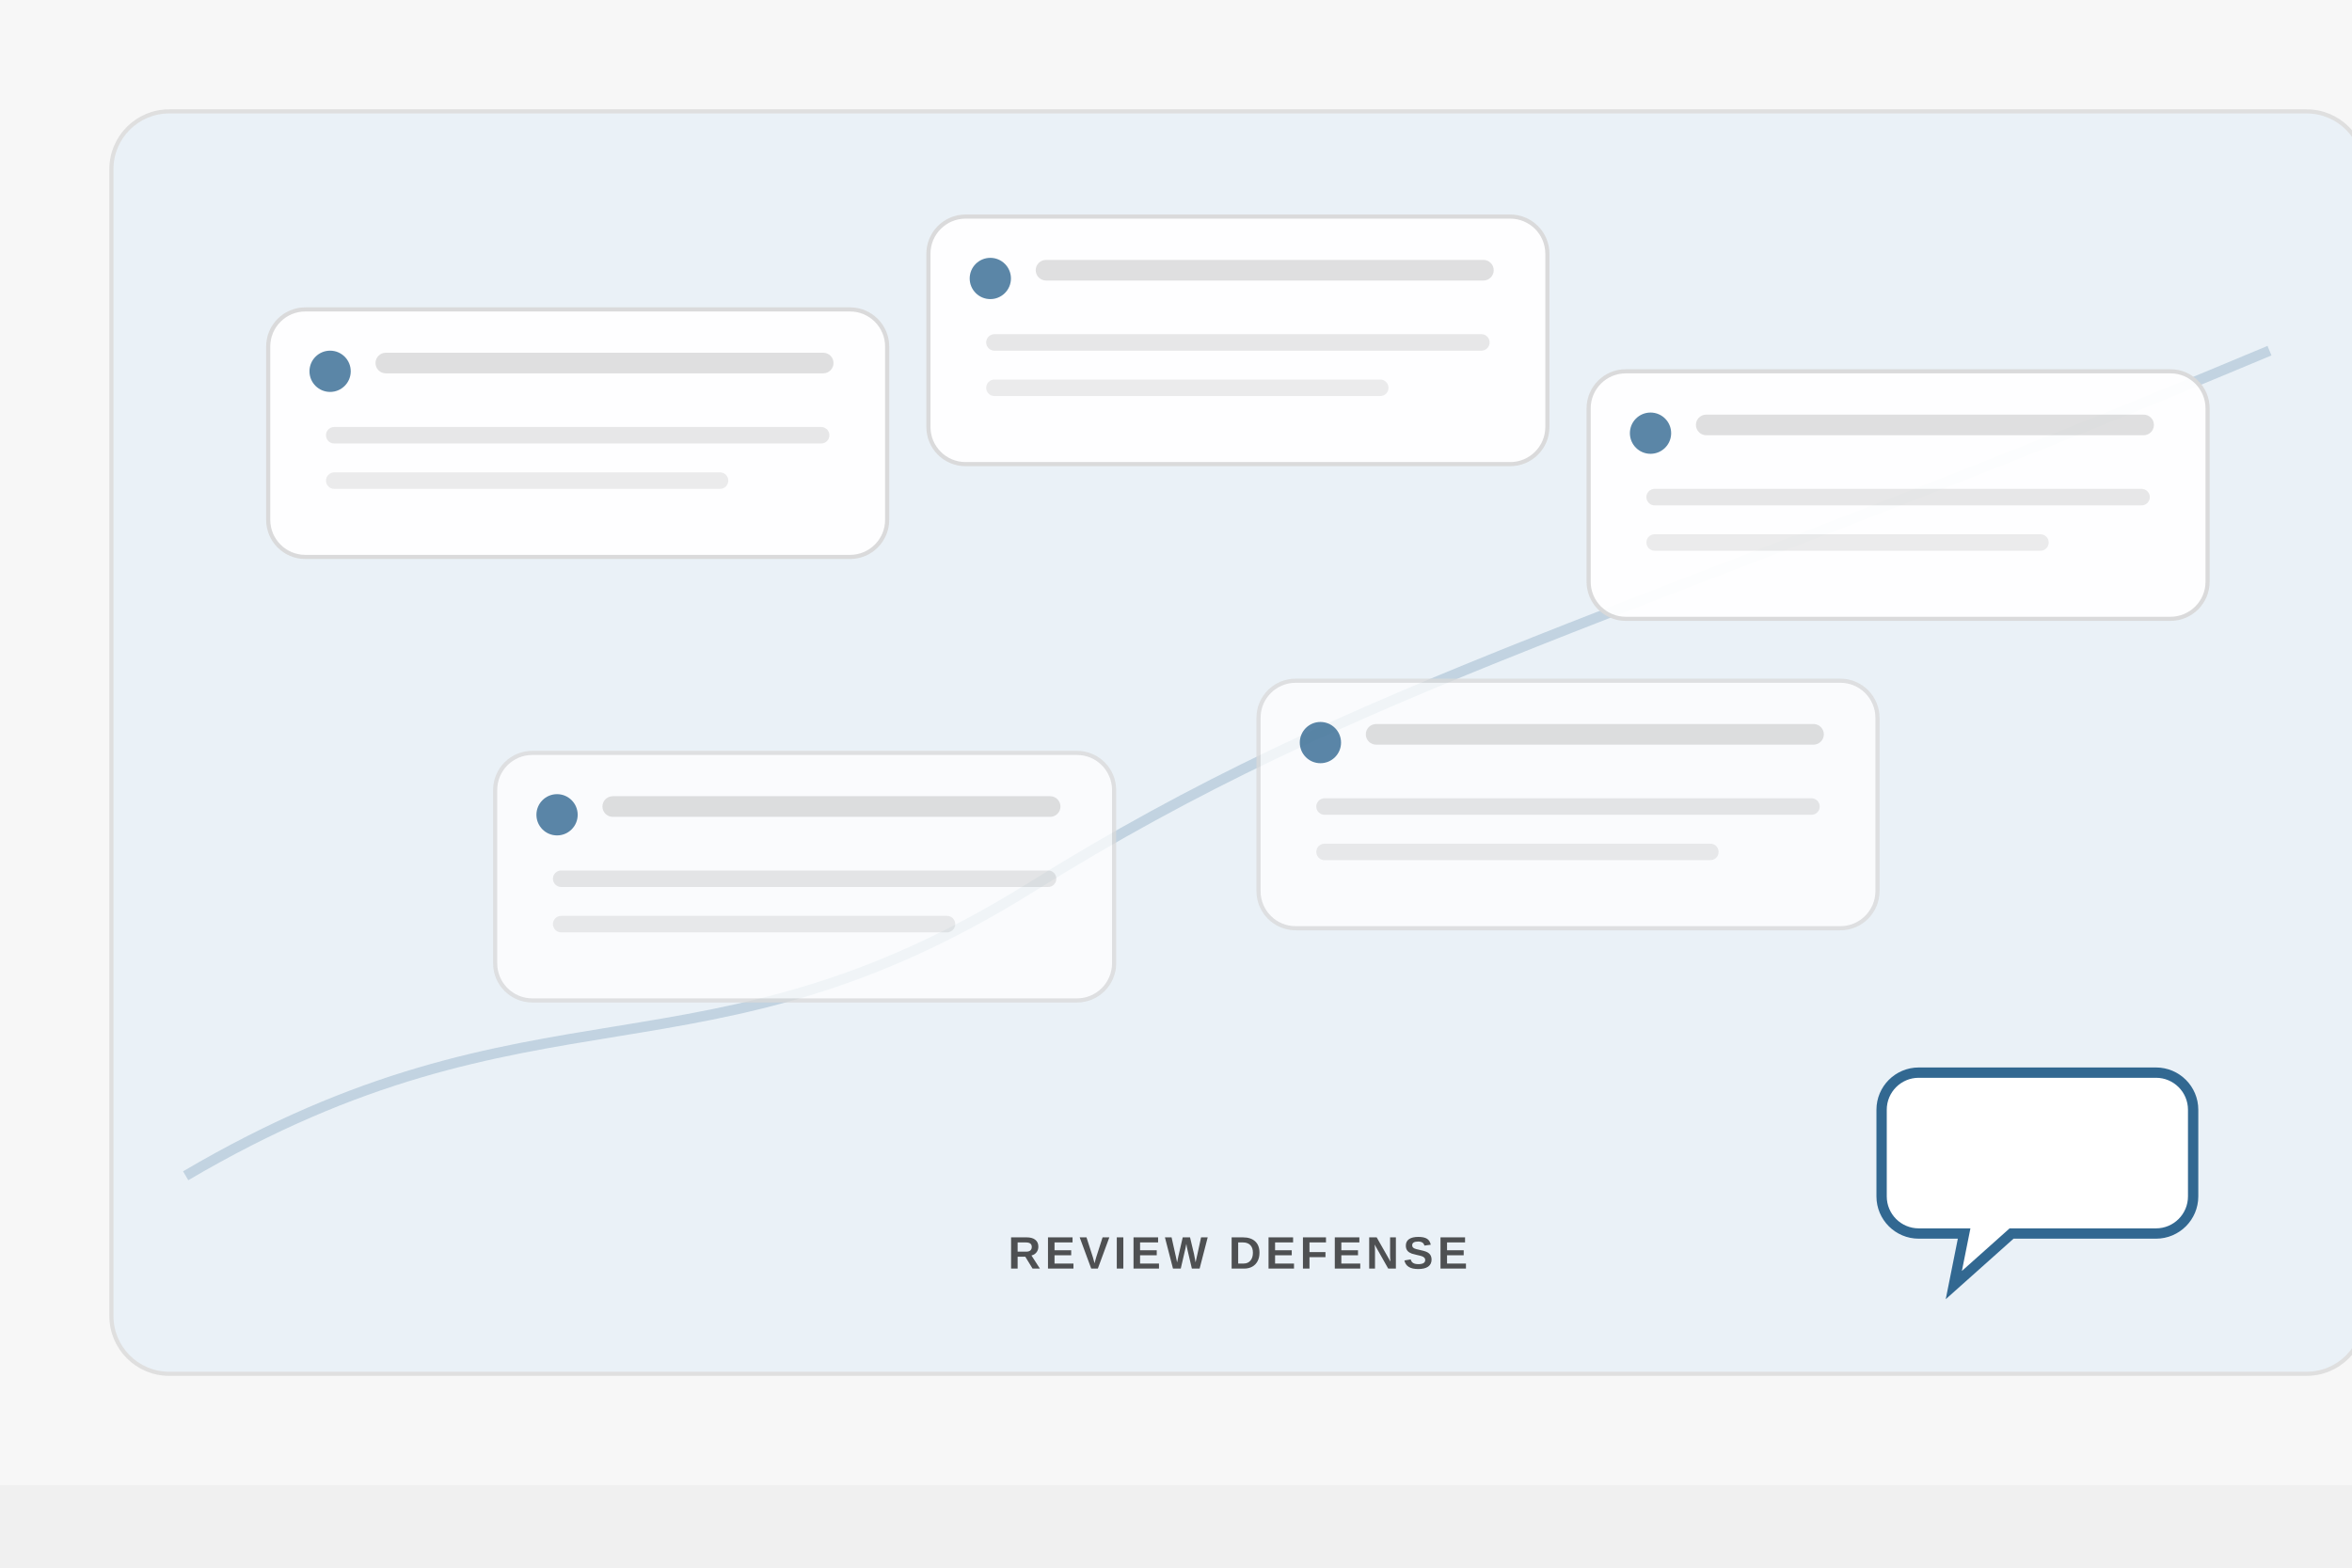
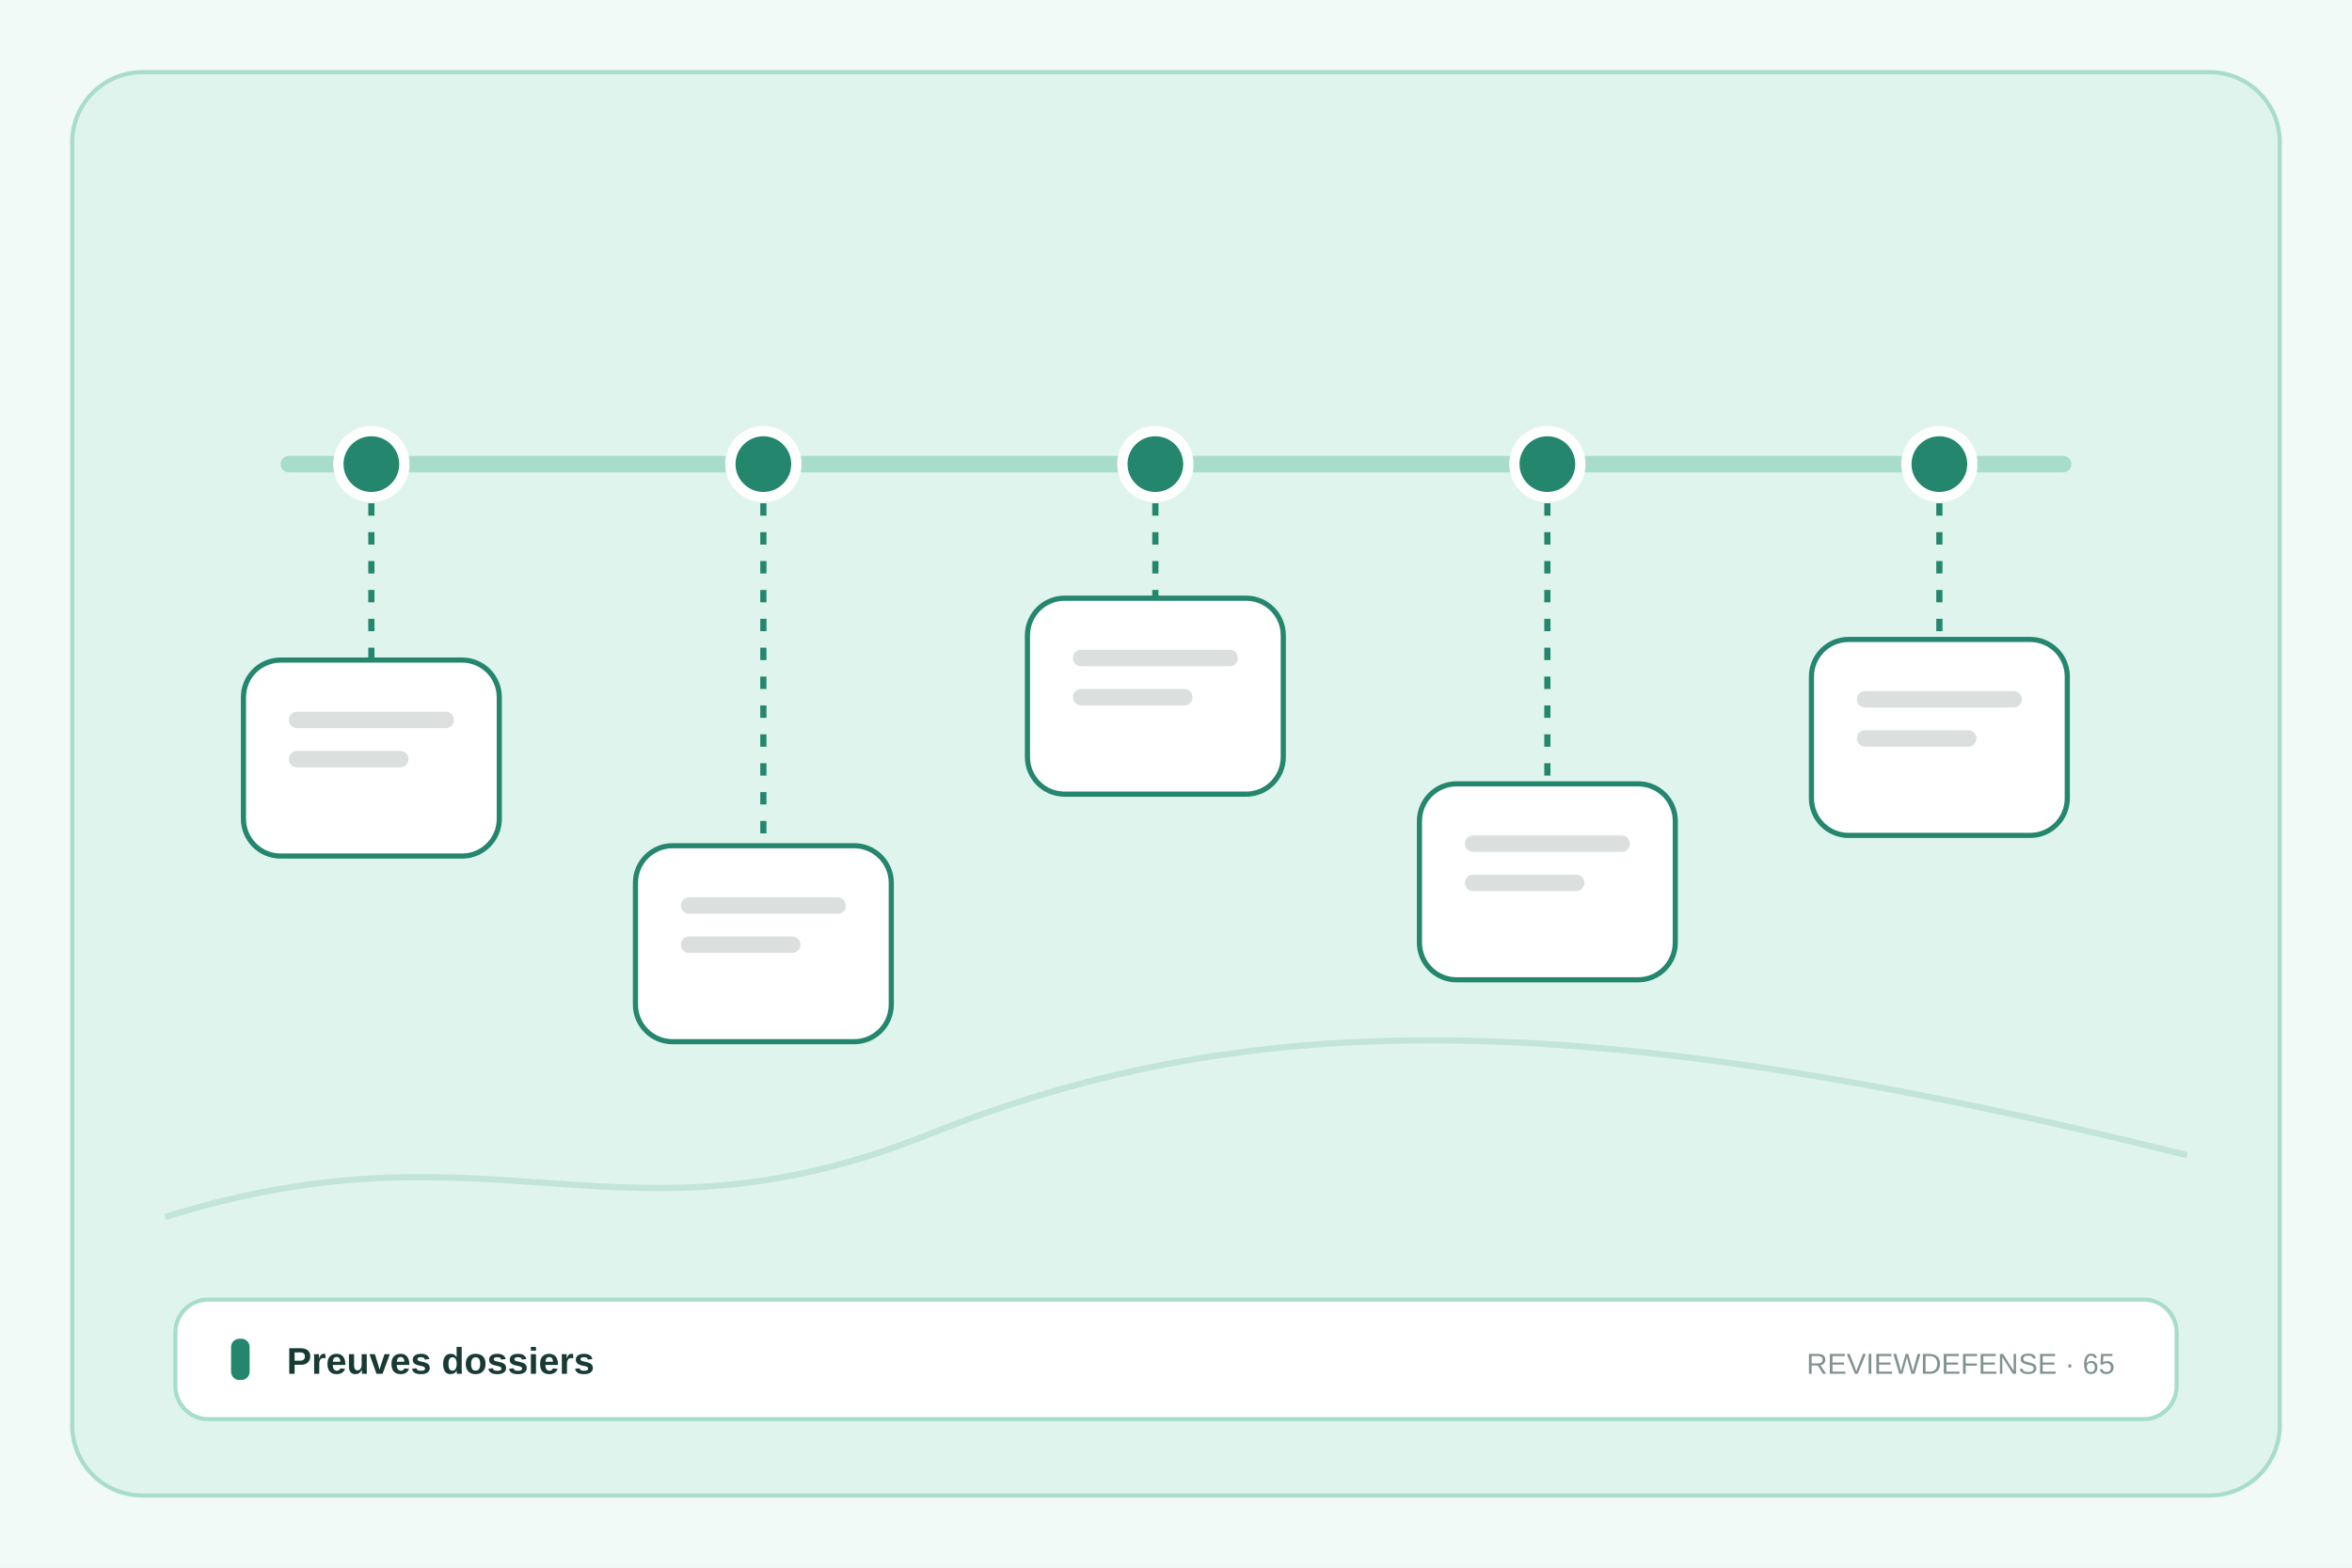
- <svg xmlns="http://www.w3.org/2000/svg" role="img" aria-label="Illustration : comment repondre a plusieurs avis similaires sans publier des reponses copiees collees" width="1140" height="760" viewBox="0 0 1140 760" preserveAspectRatio="xMidYMid meet">
-   <rect width="1200" height="720" fill="#f7f7f7" />
-   <rect x="54" y="54" width="1092" height="612" rx="28" fill="#eaf1f7" stroke="#dfdfdf" stroke-width="2" />
-   <path d="M90 570 C260 470 340 530 500 430 S790 300 1100 170" fill="none" stroke="#326891" stroke-width="5" opacity=".22" />
-   <rect x="130" y="150" width="300" height="120" rx="18" fill="white" stroke="#d9d9d9" stroke-width="2" opacity="0.95" />
-   <circle cx="160" cy="180" r="10" fill="#326891" opacity=".8" />
-   <rect x="182" y="171" width="222" height="10" rx="5" fill="#121212" opacity=".13" />
-   <rect x="158" y="207" width="244" height="8" rx="4" fill="#121212" opacity=".10" />
-   <rect x="158" y="229" width="195" height="8" rx="4" fill="#121212" opacity=".08" />
-   <rect x="450" y="105" width="300" height="120" rx="18" fill="white" stroke="#d9d9d9" stroke-width="2" opacity="0.95" />
-   <circle cx="480" cy="135" r="10" fill="#326891" opacity=".8" />
-   <rect x="502" y="126" width="222" height="10" rx="5" fill="#121212" opacity=".13" />
-   <rect x="478" y="162" width="244" height="8" rx="4" fill="#121212" opacity=".10" />
-   <rect x="478" y="184" width="195" height="8" rx="4" fill="#121212" opacity=".08" />
-   <rect x="770" y="180" width="300" height="120" rx="18" fill="white" stroke="#d9d9d9" stroke-width="2" opacity="0.95" />
-   <circle cx="800" cy="210" r="10" fill="#326891" opacity=".8" />
-   <rect x="822" y="201" width="222" height="10" rx="5" fill="#121212" opacity=".13" />
-   <rect x="798" y="237" width="244" height="8" rx="4" fill="#121212" opacity=".10" />
-   <rect x="798" y="259" width="195" height="8" rx="4" fill="#121212" opacity=".08" />
-   <rect x="240" y="365" width="300" height="120" rx="18" fill="white" stroke="#d9d9d9" stroke-width="2" opacity="0.75" />
-   <circle cx="270" cy="395" r="10" fill="#326891" opacity=".8" />
-   <rect x="292" y="386" width="222" height="10" rx="5" fill="#121212" opacity=".13" />
-   <rect x="268" y="422" width="244" height="8" rx="4" fill="#121212" opacity=".10" />
-   <rect x="268" y="444" width="195" height="8" rx="4" fill="#121212" opacity=".08" />
-   <rect x="610" y="330" width="300" height="120" rx="18" fill="white" stroke="#d9d9d9" stroke-width="2" opacity="0.75" />
-   <circle cx="640" cy="360" r="10" fill="#326891" opacity=".8" />
-   <rect x="662" y="351" width="222" height="10" rx="5" fill="#121212" opacity=".13" />
-   <rect x="638" y="387" width="244" height="8" rx="4" fill="#121212" opacity=".10" />
-   <rect x="638" y="409" width="195" height="8" rx="4" fill="#121212" opacity=".08" />
-   <path d="M930 520 h115 a18 18 0 0 1 18 18 v42 a18 18 0 0 1-18 18 h-70 l-28 25 5-25 h-22 a18 18 0 0 1-18-18 v-42 a18 18 0 0 1 18-18z" fill="white" stroke="#326891" stroke-width="5" />
-   <text x="600" y="615" text-anchor="middle" font-family="Arial, Helvetica, sans-serif" font-size="22" font-weight="700" letter-spacing="2" fill="#121212" opacity=".72">REVIEW DEFENSE</text>
+ <svg xmlns="http://www.w3.org/2000/svg" role="img" aria-labelledby="title desc" width="1140" height="760" viewBox="0 0 1140 760" preserveAspectRatio="xMidYMid meet">
+   <rect width="1140" height="760" fill="#F1FAF7" />
+   <rect x="35" y="35" width="1070" height="690" rx="34" fill="#DFF4EC" stroke="#A8DDCB" stroke-width="2" />
+   <path d="M80 590C240 540 300 610 450 550S760 485 1060 560" stroke="#24866D" stroke-width="3" opacity=".15" fill="none" />
+   <path d="M140 225H1000" stroke="#A8DDCB" stroke-width="8" stroke-linecap="round" />
+   <circle cx="180" cy="225" r="16" fill="#24866D" stroke="#fff" stroke-width="5" />
+   <path d="M180 244v76" stroke="#24866D" stroke-width="3" stroke-dasharray="6 8" />
+   <rect x="118" y="320" width="124" height="95" rx="18" fill="#fff" stroke="#24866D" stroke-width="2.5" />
+   <rect x="140" y="345" width="80" height="8" rx="4" fill="#183A34" opacity=".16" />
+   <rect x="140" y="364" width="58" height="8" rx="4" fill="#183A34" opacity=".16" />
+   <circle cx="370" cy="225" r="16" fill="#24866D" stroke="#fff" stroke-width="5" />
+   <path d="M370 244v166" stroke="#24866D" stroke-width="3" stroke-dasharray="6 8" />
+   <rect x="308" y="410" width="124" height="95" rx="18" fill="#fff" stroke="#24866D" stroke-width="2.5" />
+   <rect x="330" y="435" width="80" height="8" rx="4" fill="#183A34" opacity=".16" />
+   <rect x="330" y="454" width="58" height="8" rx="4" fill="#183A34" opacity=".16" />
+   <circle cx="560" cy="225" r="16" fill="#24866D" stroke="#fff" stroke-width="5" />
+   <path d="M560 244v46" stroke="#24866D" stroke-width="3" stroke-dasharray="6 8" />
+   <rect x="498" y="290" width="124" height="95" rx="18" fill="#fff" stroke="#24866D" stroke-width="2.5" />
+   <rect x="520" y="315" width="80" height="8" rx="4" fill="#183A34" opacity=".16" />
+   <rect x="520" y="334" width="58" height="8" rx="4" fill="#183A34" opacity=".16" />
+   <circle cx="750" cy="225" r="16" fill="#24866D" stroke="#fff" stroke-width="5" />
+   <path d="M750 244v136" stroke="#24866D" stroke-width="3" stroke-dasharray="6 8" />
+   <rect x="688" y="380" width="124" height="95" rx="18" fill="#fff" stroke="#24866D" stroke-width="2.5" />
+   <rect x="710" y="405" width="80" height="8" rx="4" fill="#183A34" opacity=".16" />
+   <rect x="710" y="424" width="58" height="8" rx="4" fill="#183A34" opacity=".16" />
+   <circle cx="940" cy="225" r="16" fill="#24866D" stroke="#fff" stroke-width="5" />
+   <path d="M940 244v66" stroke="#24866D" stroke-width="3" stroke-dasharray="6 8" />
+   <rect x="878" y="310" width="124" height="95" rx="18" fill="#fff" stroke="#24866D" stroke-width="2.5" />
+   <rect x="900" y="335" width="80" height="8" rx="4" fill="#183A34" opacity=".16" />
+   <rect x="900" y="354" width="58" height="8" rx="4" fill="#183A34" opacity=".16" />
+   <rect x="85" y="630" width="970" height="58" rx="16" fill="#fff" stroke="#A8DDCB" stroke-width="2" />
+   <rect x="112" y="649" width="9" height="20" rx="4" fill="#24866D" />
+   <text x="139" y="666" font-family="Arial,sans-serif" font-size="18" font-weight="700" fill="#183A34">Preuves dossiers</text>
+   <text x="1025" y="666" text-anchor="end" font-family="Arial,sans-serif" font-size="14" fill="#183A34" opacity=".55">REVIEWDEFENSE · 65</text>
</svg>
